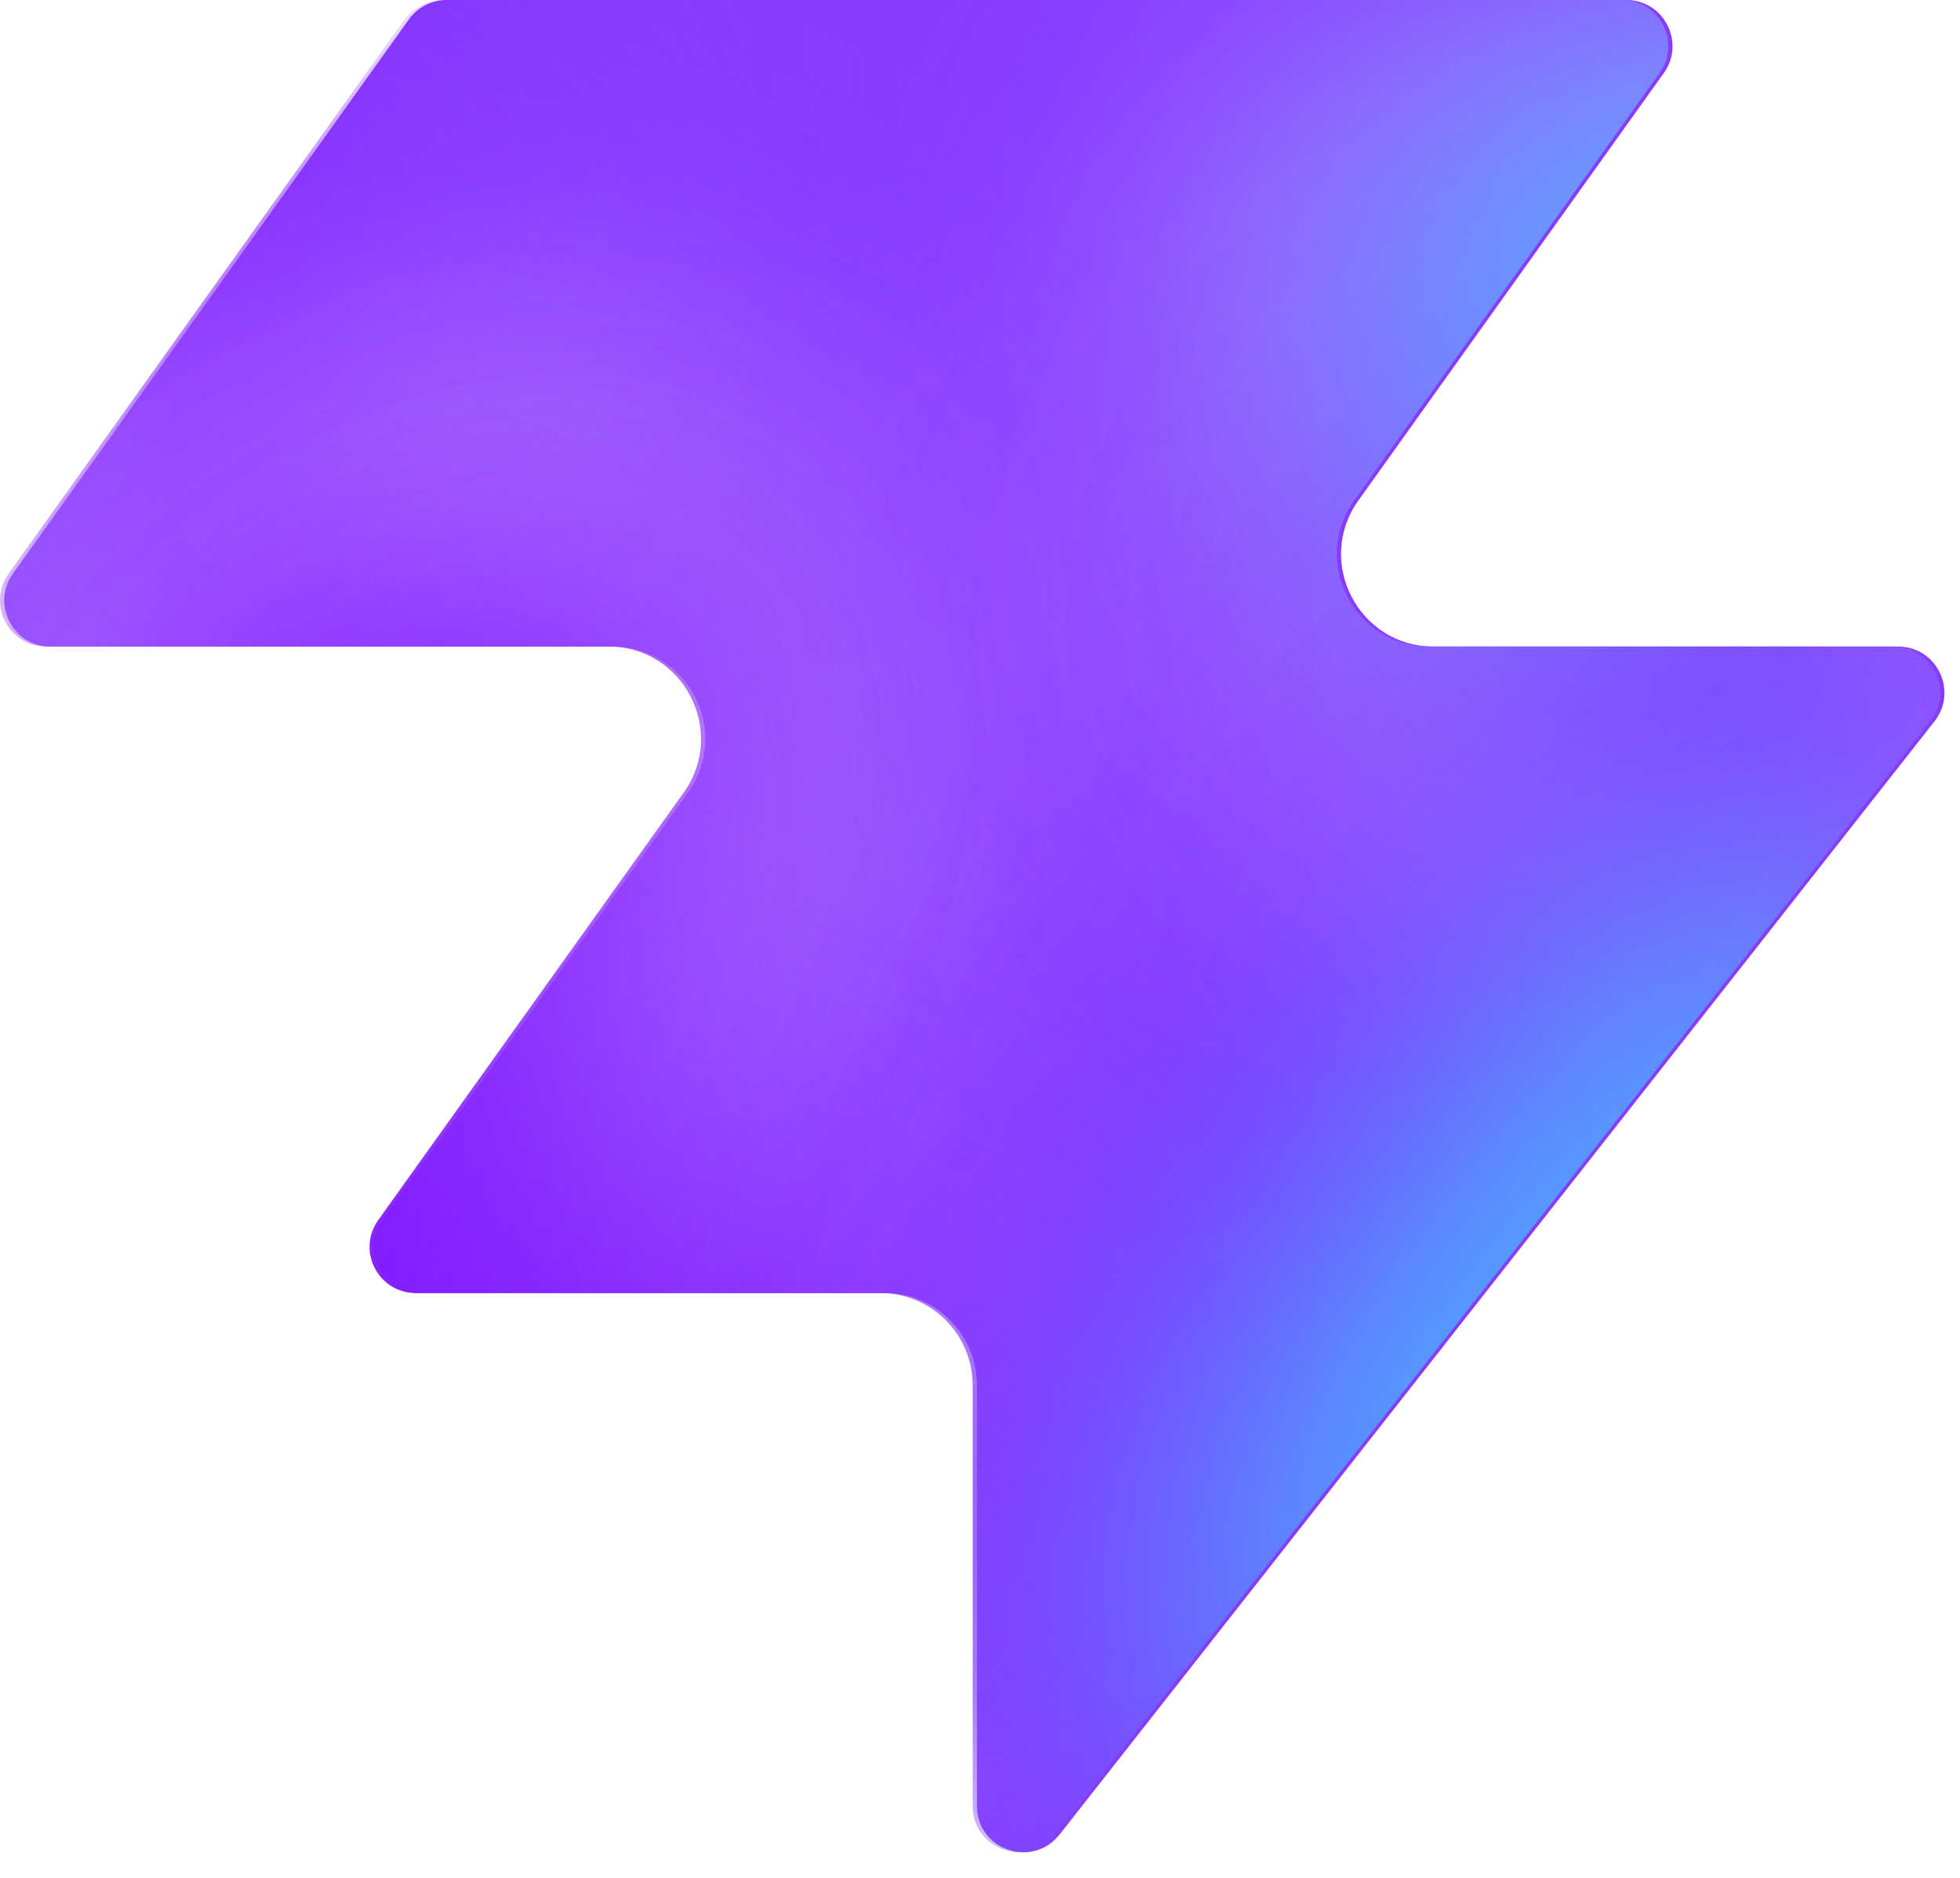
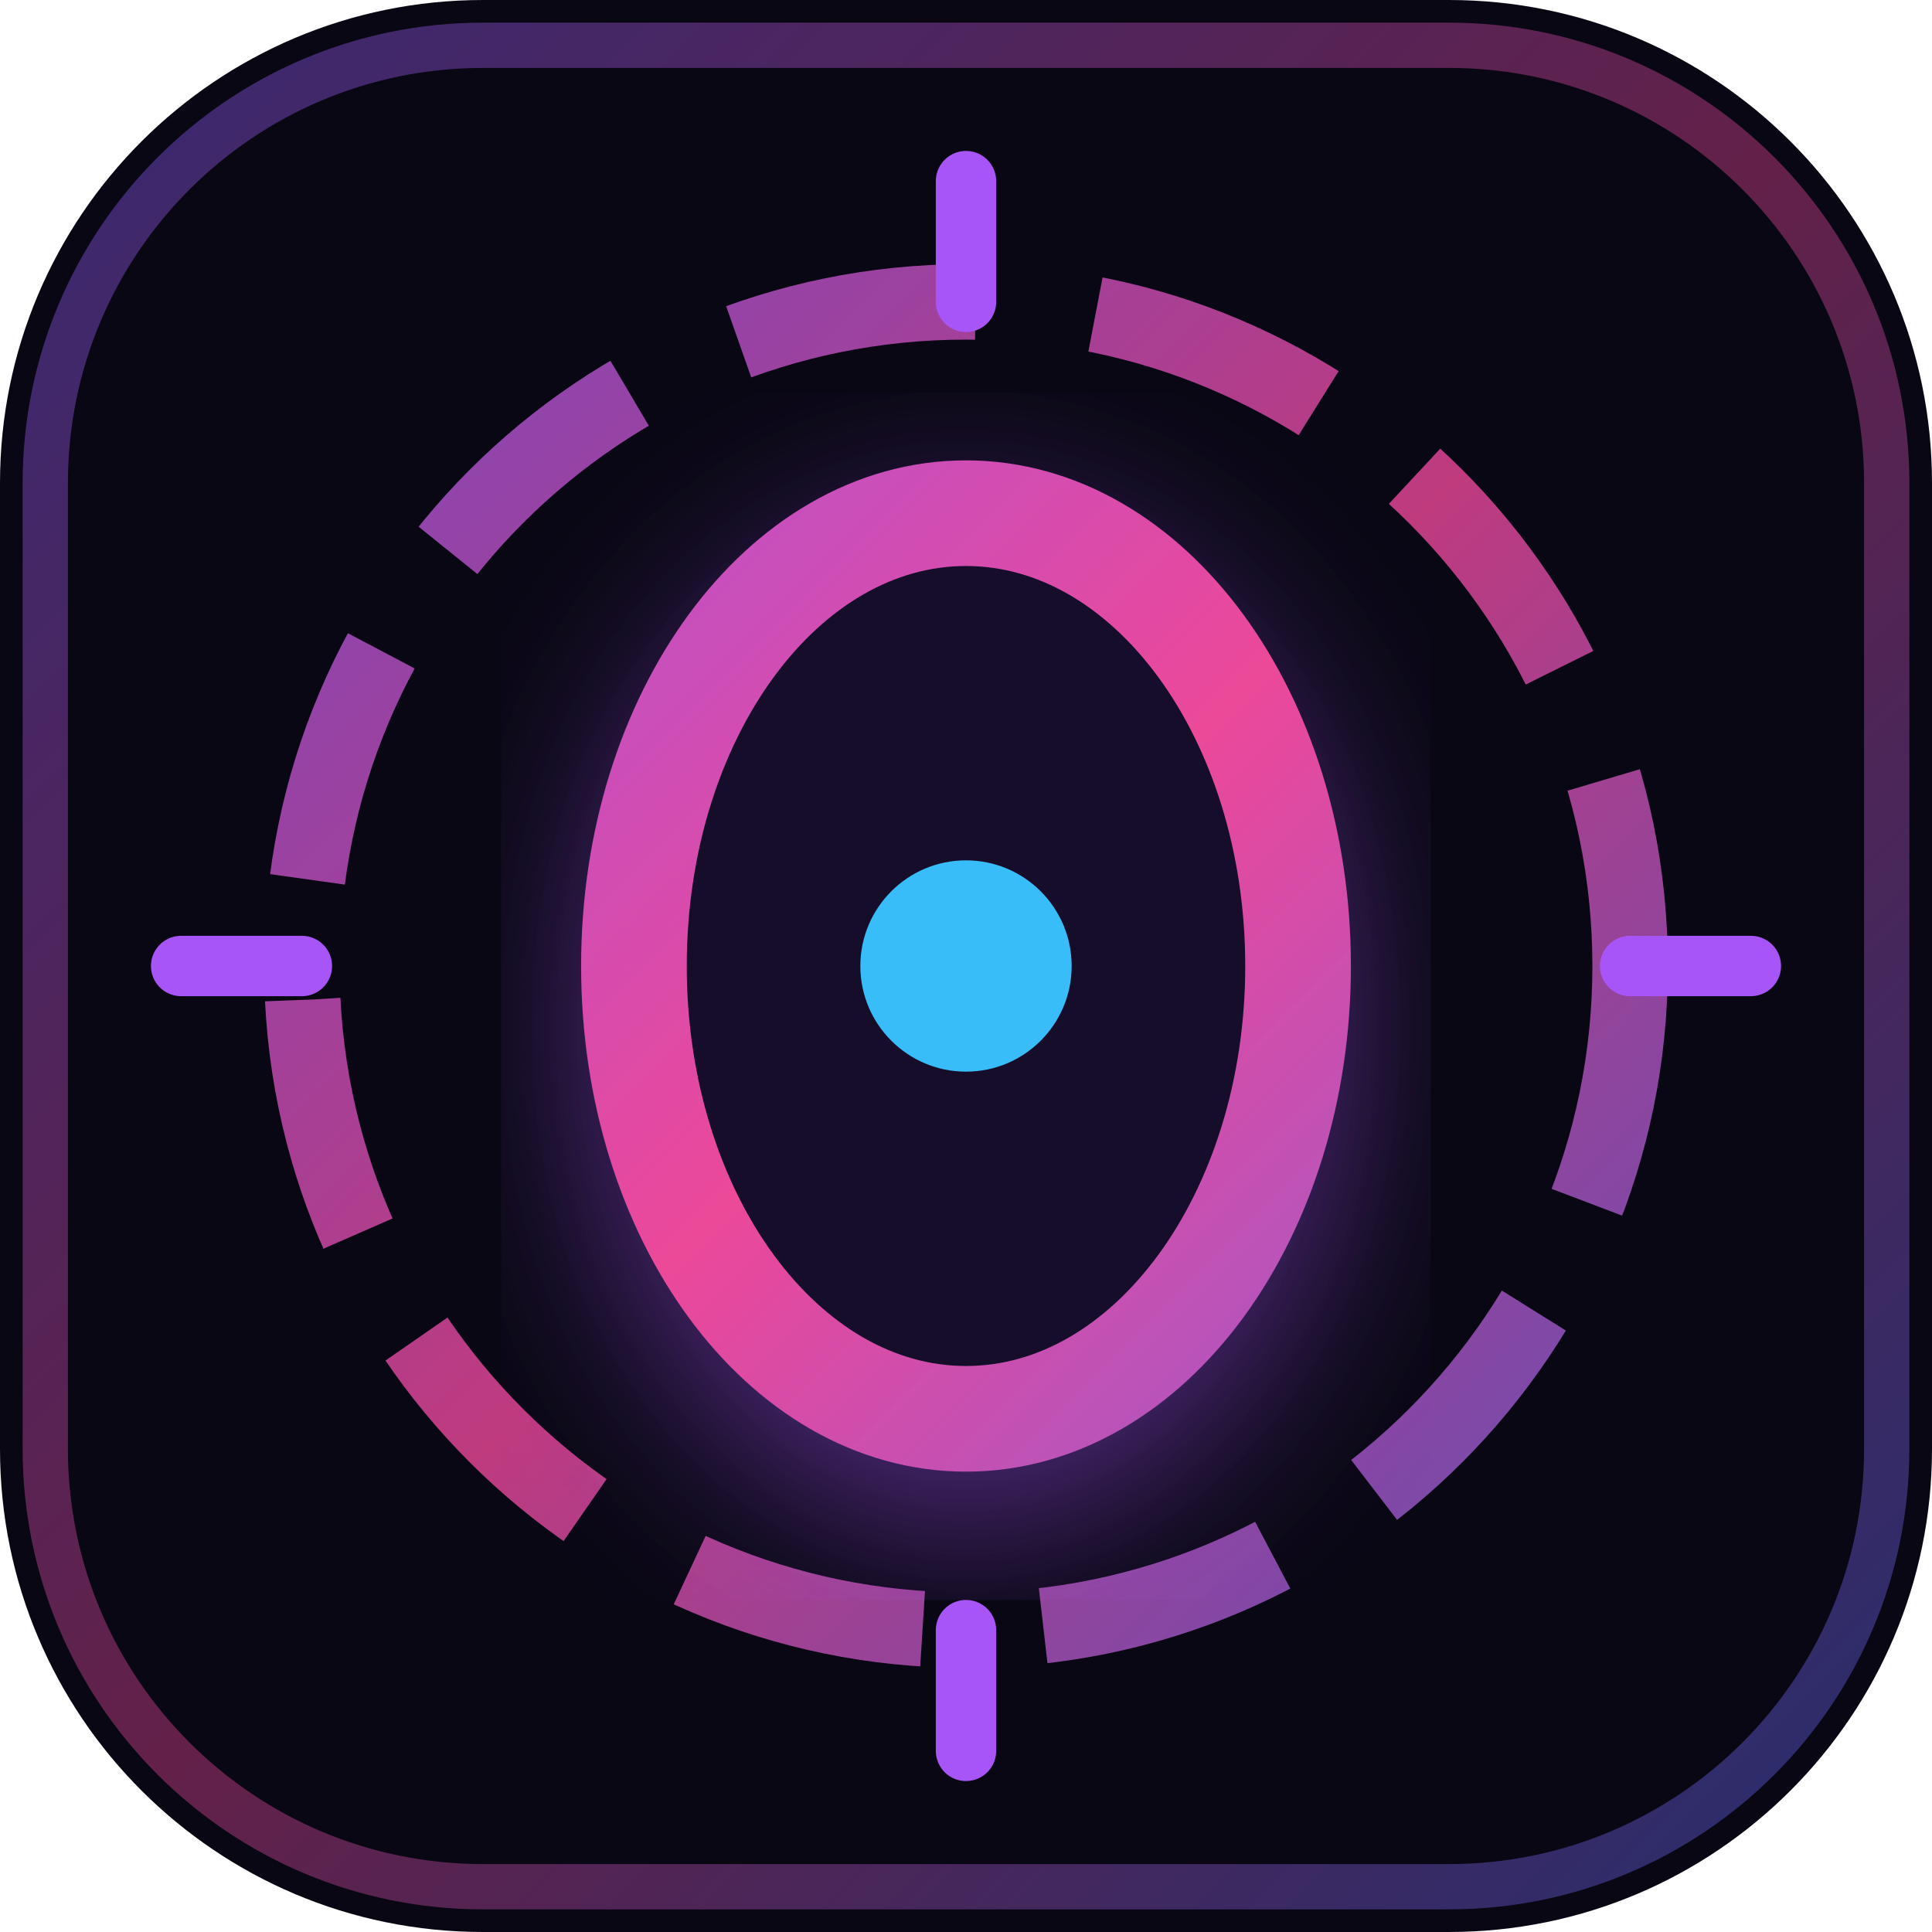
- <svg xmlns="http://www.w3.org/2000/svg" width="48" height="46" fill="none" viewBox="0 0 48 46">
-   <path fill="#863bff" d="M25.946 44.938c-.664.845-2.021.375-2.021-.698V33.937a2.26 2.26 0 0 0-2.262-2.262H10.287c-.92 0-1.456-1.04-.92-1.788l7.48-10.471c1.07-1.497 0-3.578-1.842-3.578H1.237c-.92 0-1.456-1.04-.92-1.788L10.013.474c.214-.297.556-.474.92-.474h28.894c.92 0 1.456 1.04.92 1.788l-7.48 10.471c-1.07 1.498 0 3.579 1.842 3.579h11.377c.943 0 1.473 1.088.89 1.83L25.947 44.94z" style="fill:#863bff;fill:color(display-p3 .525 .23 1);fill-opacity:1" />
-   <mask id="a" width="48" height="46" x="0" y="0" maskUnits="userSpaceOnUse" style="mask-type:alpha">
-     <path fill="#000" d="M25.842 44.938c-.664.844-2.021.375-2.021-.698V33.937a2.26 2.26 0 0 0-2.262-2.262H10.183c-.92 0-1.456-1.04-.92-1.788l7.48-10.471c1.07-1.498 0-3.579-1.842-3.579H1.133c-.92 0-1.456-1.04-.92-1.787L9.91.473c.214-.297.556-.474.92-.474h28.894c.92 0 1.456 1.04.92 1.788l-7.48 10.471c-1.07 1.498 0 3.578 1.842 3.578h11.377c.943 0 1.473 1.088.89 1.832L25.843 44.94z" style="fill:#000;fill-opacity:1" />
-   </mask>
-   <g mask="url(#a)">
-     <g filter="url(#b)">
-       <ellipse cx="5.508" cy="14.704" fill="#ede6ff" rx="5.508" ry="14.704" style="fill:#ede6ff;fill:color(display-p3 .927 .903 1);fill-opacity:1" transform="matrix(.00324 1 1 -.00324 -4.47 31.516)" />
-     </g>
-     <g filter="url(#c)">
-       <ellipse cx="10.399" cy="29.851" fill="#ede6ff" rx="10.399" ry="29.851" style="fill:#ede6ff;fill:color(display-p3 .927 .903 1);fill-opacity:1" transform="matrix(.00324 1 1 -.00324 -39.328 7.883)" />
-     </g>
-     <g filter="url(#d)">
-       <ellipse cx="5.508" cy="30.487" fill="#7e14ff" rx="5.508" ry="30.487" style="fill:#7e14ff;fill:color(display-p3 .492 .077 1);fill-opacity:1" transform="rotate(89.814 -25.913 -14.639)scale(1 -1)" />
-     </g>
-     <g filter="url(#e)">
-       <ellipse cx="5.508" cy="30.599" fill="#7e14ff" rx="5.508" ry="30.599" style="fill:#7e14ff;fill:color(display-p3 .492 .077 1);fill-opacity:1" transform="rotate(89.814 -32.644 -3.334)scale(1 -1)" />
-     </g>
-     <g filter="url(#f)">
-       <ellipse cx="5.508" cy="30.599" fill="#7e14ff" rx="5.508" ry="30.599" style="fill:#7e14ff;fill:color(display-p3 .492 .077 1);fill-opacity:1" transform="matrix(.00324 1 1 -.00324 -34.34 30.47)" />
-     </g>
-     <g filter="url(#g)">
-       <ellipse cx="14.072" cy="22.078" fill="#ede6ff" rx="14.072" ry="22.078" style="fill:#ede6ff;fill:color(display-p3 .927 .903 1);fill-opacity:1" transform="rotate(93.35 24.506 48.493)scale(-1 1)" />
-     </g>
-     <g filter="url(#h)">
-       <ellipse cx="3.47" cy="21.501" fill="#7e14ff" rx="3.47" ry="21.501" style="fill:#7e14ff;fill:color(display-p3 .492 .077 1);fill-opacity:1" transform="rotate(89.009 28.708 47.59)scale(-1 1)" />
-     </g>
-     <g filter="url(#i)">
-       <ellipse cx="3.47" cy="21.501" fill="#7e14ff" rx="3.47" ry="21.501" style="fill:#7e14ff;fill:color(display-p3 .492 .077 1);fill-opacity:1" transform="rotate(89.009 28.708 47.59)scale(-1 1)" />
-     </g>
-     <g filter="url(#j)">
-       <ellipse cx=".387" cy="8.972" fill="#7e14ff" rx="4.407" ry="29.108" style="fill:#7e14ff;fill:color(display-p3 .492 .077 1);fill-opacity:1" transform="rotate(39.51 .387 8.972)" />
-     </g>
-     <g filter="url(#k)">
-       <ellipse cx="47.523" cy="-6.092" fill="#7e14ff" rx="4.407" ry="29.108" style="fill:#7e14ff;fill:color(display-p3 .492 .077 1);fill-opacity:1" transform="rotate(37.892 47.523 -6.092)" />
-     </g>
-     <g filter="url(#l)">
-       <ellipse cx="41.412" cy="6.333" fill="#47bfff" rx="5.971" ry="9.665" style="fill:#47bfff;fill:color(display-p3 .28 .748 1);fill-opacity:1" transform="rotate(37.892 41.412 6.333)" />
-     </g>
-     <g filter="url(#m)">
-       <ellipse cx="-1.879" cy="38.332" fill="#7e14ff" rx="4.407" ry="29.108" style="fill:#7e14ff;fill:color(display-p3 .492 .077 1);fill-opacity:1" transform="rotate(37.892 -1.88 38.332)" />
-     </g>
-     <g filter="url(#n)">
-       <ellipse cx="-1.879" cy="38.332" fill="#7e14ff" rx="4.407" ry="29.108" style="fill:#7e14ff;fill:color(display-p3 .492 .077 1);fill-opacity:1" transform="rotate(37.892 -1.88 38.332)" />
-     </g>
-     <g filter="url(#o)">
-       <ellipse cx="35.651" cy="29.907" fill="#7e14ff" rx="4.407" ry="29.108" style="fill:#7e14ff;fill:color(display-p3 .492 .077 1);fill-opacity:1" transform="rotate(37.892 35.651 29.907)" />
-     </g>
-     <g filter="url(#p)">
-       <ellipse cx="38.418" cy="32.4" fill="#47bfff" rx="5.971" ry="15.297" style="fill:#47bfff;fill:color(display-p3 .28 .748 1);fill-opacity:1" transform="rotate(37.892 38.418 32.4)" />
-     </g>
-   </g>
+ <svg xmlns="http://www.w3.org/2000/svg" viewBox="0 0 64 64" fill="none">
  <defs>
-     <filter id="b" width="60.045" height="41.654" x="-19.77" y="16.149" color-interpolation-filters="sRGB" filterUnits="userSpaceOnUse">
-       <feFlood flood-opacity="0" result="BackgroundImageFix" />
-       <feBlend in="SourceGraphic" in2="BackgroundImageFix" result="shape" />
-       <feGaussianBlur result="effect1_foregroundBlur_2002_17158" stdDeviation="7.659" />
-     </filter>
-     <filter id="c" width="90.34" height="51.437" x="-54.613" y="-7.533" color-interpolation-filters="sRGB" filterUnits="userSpaceOnUse">
-       <feFlood flood-opacity="0" result="BackgroundImageFix" />
-       <feBlend in="SourceGraphic" in2="BackgroundImageFix" result="shape" />
-       <feGaussianBlur result="effect1_foregroundBlur_2002_17158" stdDeviation="7.659" />
-     </filter>
-     <filter id="d" width="79.355" height="29.4" x="-49.64" y="2.03" color-interpolation-filters="sRGB" filterUnits="userSpaceOnUse">
-       <feFlood flood-opacity="0" result="BackgroundImageFix" />
-       <feBlend in="SourceGraphic" in2="BackgroundImageFix" result="shape" />
-       <feGaussianBlur result="effect1_foregroundBlur_2002_17158" stdDeviation="4.596" />
-     </filter>
-     <filter id="e" width="79.579" height="29.4" x="-45.045" y="20.029" color-interpolation-filters="sRGB" filterUnits="userSpaceOnUse">
-       <feFlood flood-opacity="0" result="BackgroundImageFix" />
-       <feBlend in="SourceGraphic" in2="BackgroundImageFix" result="shape" />
-       <feGaussianBlur result="effect1_foregroundBlur_2002_17158" stdDeviation="4.596" />
-     </filter>
-     <filter id="f" width="79.579" height="29.4" x="-43.513" y="21.178" color-interpolation-filters="sRGB" filterUnits="userSpaceOnUse">
-       <feFlood flood-opacity="0" result="BackgroundImageFix" />
-       <feBlend in="SourceGraphic" in2="BackgroundImageFix" result="shape" />
-       <feGaussianBlur result="effect1_foregroundBlur_2002_17158" stdDeviation="4.596" />
-     </filter>
-     <filter id="g" width="74.749" height="58.852" x="15.756" y="-17.901" color-interpolation-filters="sRGB" filterUnits="userSpaceOnUse">
-       <feFlood flood-opacity="0" result="BackgroundImageFix" />
-       <feBlend in="SourceGraphic" in2="BackgroundImageFix" result="shape" />
-       <feGaussianBlur result="effect1_foregroundBlur_2002_17158" stdDeviation="7.659" />
-     </filter>
-     <filter id="h" width="61.377" height="25.362" x="23.548" y="2.284" color-interpolation-filters="sRGB" filterUnits="userSpaceOnUse">
-       <feFlood flood-opacity="0" result="BackgroundImageFix" />
-       <feBlend in="SourceGraphic" in2="BackgroundImageFix" result="shape" />
-       <feGaussianBlur result="effect1_foregroundBlur_2002_17158" stdDeviation="4.596" />
-     </filter>
-     <filter id="i" width="61.377" height="25.362" x="23.548" y="2.284" color-interpolation-filters="sRGB" filterUnits="userSpaceOnUse">
-       <feFlood flood-opacity="0" result="BackgroundImageFix" />
-       <feBlend in="SourceGraphic" in2="BackgroundImageFix" result="shape" />
-       <feGaussianBlur result="effect1_foregroundBlur_2002_17158" stdDeviation="4.596" />
-     </filter>
-     <filter id="j" width="56.045" height="63.649" x="-27.636" y="-22.853" color-interpolation-filters="sRGB" filterUnits="userSpaceOnUse">
-       <feFlood flood-opacity="0" result="BackgroundImageFix" />
-       <feBlend in="SourceGraphic" in2="BackgroundImageFix" result="shape" />
-       <feGaussianBlur result="effect1_foregroundBlur_2002_17158" stdDeviation="4.596" />
-     </filter>
-     <filter id="k" width="54.814" height="64.646" x="20.116" y="-38.415" color-interpolation-filters="sRGB" filterUnits="userSpaceOnUse">
-       <feFlood flood-opacity="0" result="BackgroundImageFix" />
-       <feBlend in="SourceGraphic" in2="BackgroundImageFix" result="shape" />
-       <feGaussianBlur result="effect1_foregroundBlur_2002_17158" stdDeviation="4.596" />
-     </filter>
-     <filter id="l" width="33.541" height="35.313" x="24.641" y="-11.323" color-interpolation-filters="sRGB" filterUnits="userSpaceOnUse">
-       <feFlood flood-opacity="0" result="BackgroundImageFix" />
-       <feBlend in="SourceGraphic" in2="BackgroundImageFix" result="shape" />
-       <feGaussianBlur result="effect1_foregroundBlur_2002_17158" stdDeviation="4.596" />
-     </filter>
-     <filter id="m" width="54.814" height="64.646" x="-29.286" y="6.009" color-interpolation-filters="sRGB" filterUnits="userSpaceOnUse">
-       <feFlood flood-opacity="0" result="BackgroundImageFix" />
-       <feBlend in="SourceGraphic" in2="BackgroundImageFix" result="shape" />
-       <feGaussianBlur result="effect1_foregroundBlur_2002_17158" stdDeviation="4.596" />
-     </filter>
-     <filter id="n" width="54.814" height="64.646" x="-29.286" y="6.009" color-interpolation-filters="sRGB" filterUnits="userSpaceOnUse">
-       <feFlood flood-opacity="0" result="BackgroundImageFix" />
-       <feBlend in="SourceGraphic" in2="BackgroundImageFix" result="shape" />
-       <feGaussianBlur result="effect1_foregroundBlur_2002_17158" stdDeviation="4.596" />
-     </filter>
-     <filter id="o" width="54.814" height="64.646" x="8.244" y="-2.416" color-interpolation-filters="sRGB" filterUnits="userSpaceOnUse">
-       <feFlood flood-opacity="0" result="BackgroundImageFix" />
-       <feBlend in="SourceGraphic" in2="BackgroundImageFix" result="shape" />
-       <feGaussianBlur result="effect1_foregroundBlur_2002_17158" stdDeviation="4.596" />
-     </filter>
-     <filter id="p" width="39.409" height="43.623" x="18.713" y="10.588" color-interpolation-filters="sRGB" filterUnits="userSpaceOnUse">
-       <feFlood flood-opacity="0" result="BackgroundImageFix" />
-       <feBlend in="SourceGraphic" in2="BackgroundImageFix" result="shape" />
-       <feGaussianBlur result="effect1_foregroundBlur_2002_17158" stdDeviation="4.596" />
+     <linearGradient id="c0Grad" x1="4" y1="4" x2="60" y2="60" gradientUnits="userSpaceOnUse">
+       <stop offset="0%" stop-color="#8b5cf6" />
+       <stop offset="50%" stop-color="#ec4899" />
+       <stop offset="100%" stop-color="#6366f1" />
+     </linearGradient>
+     <linearGradient id="coreGrad" x1="20" y1="16" x2="44" y2="48" gradientUnits="userSpaceOnUse">
+       <stop offset="0%" stop-color="#a855f7" />
+       <stop offset="100%" stop-color="#06b6d4" />
+     </linearGradient>
+     <filter id="glowC0" x="-20%" y="-20%" width="140%" height="140%">
+       <feDropShadow dx="0" dy="2" stdDeviation="3" flood-color="#a855f7" flood-opacity="0.45" />
    </filter>
  </defs>
+   <rect width="64" height="64" rx="16" fill="#090714" />
+   <rect x="1.5" y="1.5" width="61" height="61" rx="14.5" stroke="url(#c0Grad)" stroke-width="1.5" stroke-opacity="0.4" />
+   <circle cx="32" cy="32" r="22" stroke="url(#c0Grad)" stroke-width="2.5" stroke-dasharray="8 4" stroke-opacity="0.8" />
+   <ellipse cx="32" cy="32" rx="11" ry="15" stroke="url(#c0Grad)" stroke-width="3.5" fill="#130d29" filter="url(#glowC0)" />
+   <circle cx="32" cy="32" r="3.5" fill="#38bdf8" />
+   <line x1="32" y1="6" x2="32" y2="10" stroke="#a855f7" stroke-width="2" stroke-linecap="round" />
+   <line x1="32" y1="54" x2="32" y2="58" stroke="#a855f7" stroke-width="2" stroke-linecap="round" />
+   <line x1="6" y1="32" x2="10" y2="32" stroke="#a855f7" stroke-width="2" stroke-linecap="round" />
+   <line x1="54" y1="32" x2="58" y2="32" stroke="#a855f7" stroke-width="2" stroke-linecap="round" />
</svg>
